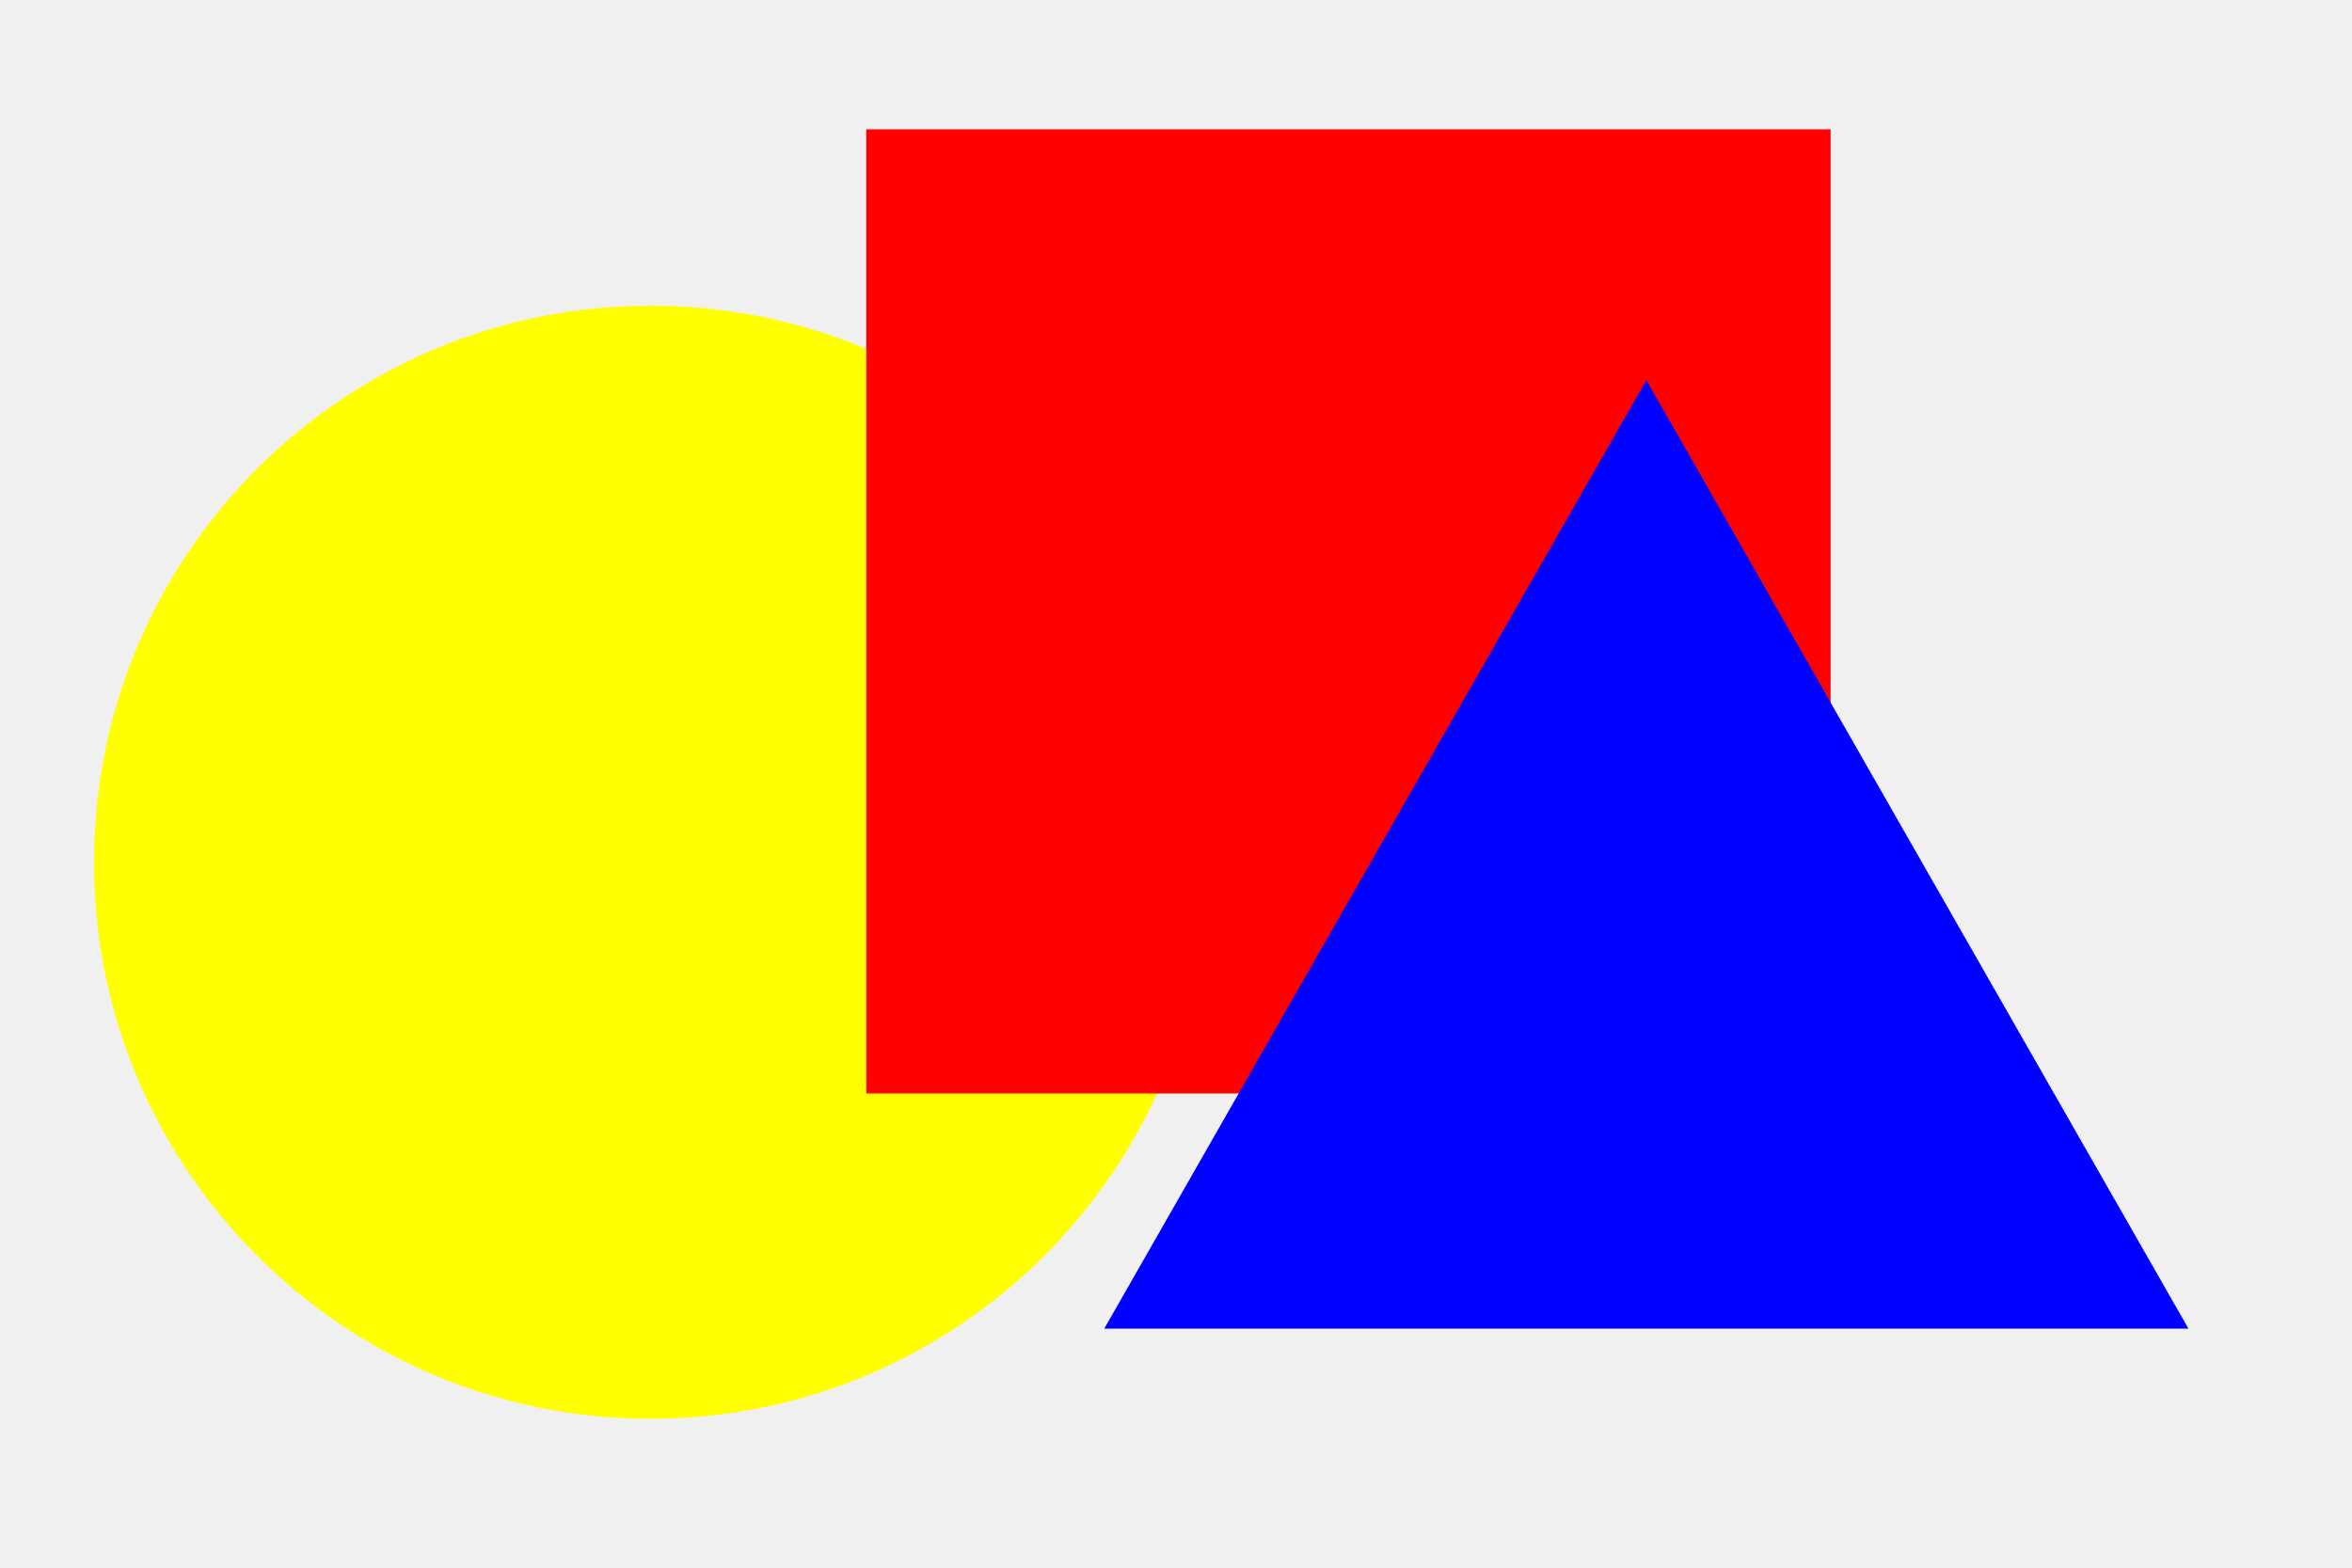
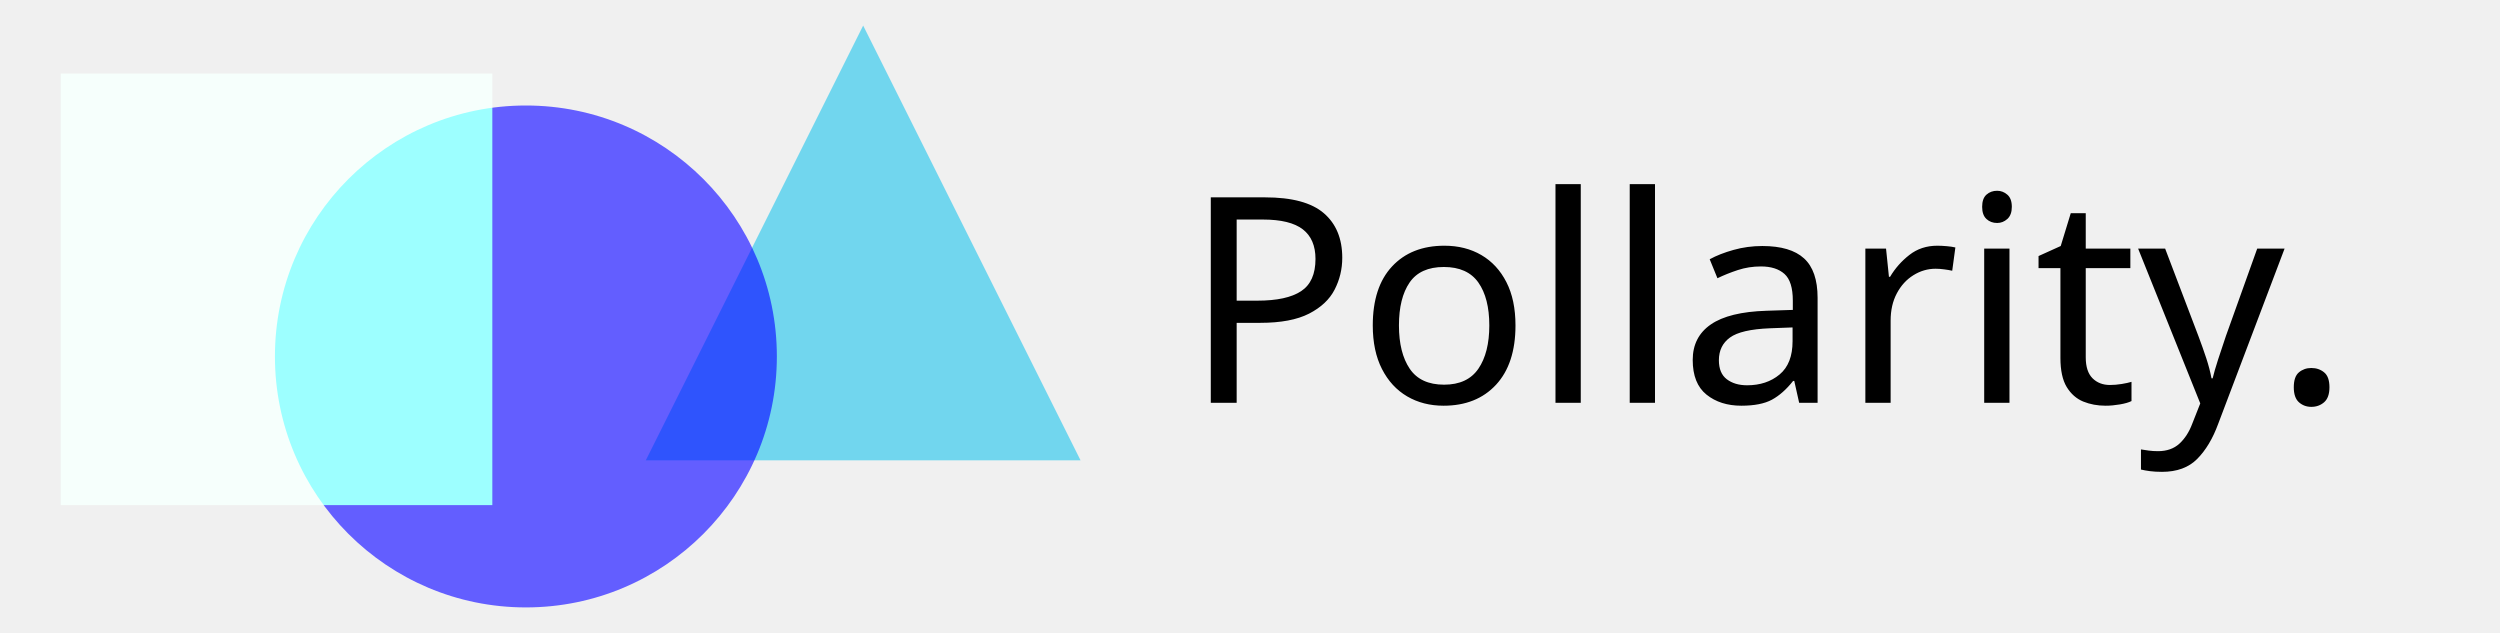
- <svg xmlns="http://www.w3.org/2000/svg" width="300" height="200">
-   <g>
-     <rect fill="none" id="canvas_background" height="202" width="302" y="-1" x="-1" />
-     <g display="none" overflow="visible" y="0" x="0" height="100%" width="100%" id="canvasGrid">
-       <rect fill="url(#gridpattern)" stroke-width="0" y="0" x="0" height="100%" width="100%" />
+ <svg xmlns="http://www.w3.org/2000/svg" width="782px" height="198px" viewBox="0 0 782 198" version="1.1">
+   <defs />
+   <g id="Page-1" stroke="none" stroke-width="1" fill="none" fill-rule="evenodd">
+     <g id="Artboard">
+       <circle id="Oval" fill="#635EFF" cx="164.5" cy="111.5" r="78.5" />
+       <polygon id="Triangle" fill="#78E3FD" style="mix-blend-mode: multiply;" points="270 8 338 144 202 144" />
+       <rect id="Rectangle" fill="#5EFFC4" style="mix-blend-mode: screen;" x="19" y="23" width="135" height="135" />
+       <text id="Pollarity." font-family="Theinhardt-Regular, Theinhardt" font-size="90" font-weight="normal" fill="#000000">
+         <tspan x="370" y="126">Pollarity.</tspan>
+       </text>
    </g>
  </g>
-   <g>
-     <ellipse ry="71" rx="71" id="svg_1" cy="110" cx="82.993" stroke-width="0" stroke="#fff" fill="#ffff00" />
-     <rect stroke-width="0" id="svg_3" height="123" width="123" y="16.5" x="110.493" stroke="#fff" fill="#ff0000" />
-     <path stroke-width="0" id="svg_4" d="m140.85,169.5l69.143,-121l69.143,121l-138.286,0z" stroke-opacity="null" stroke="#fff" fill="#0000ff" />
-   </g>
</svg>
